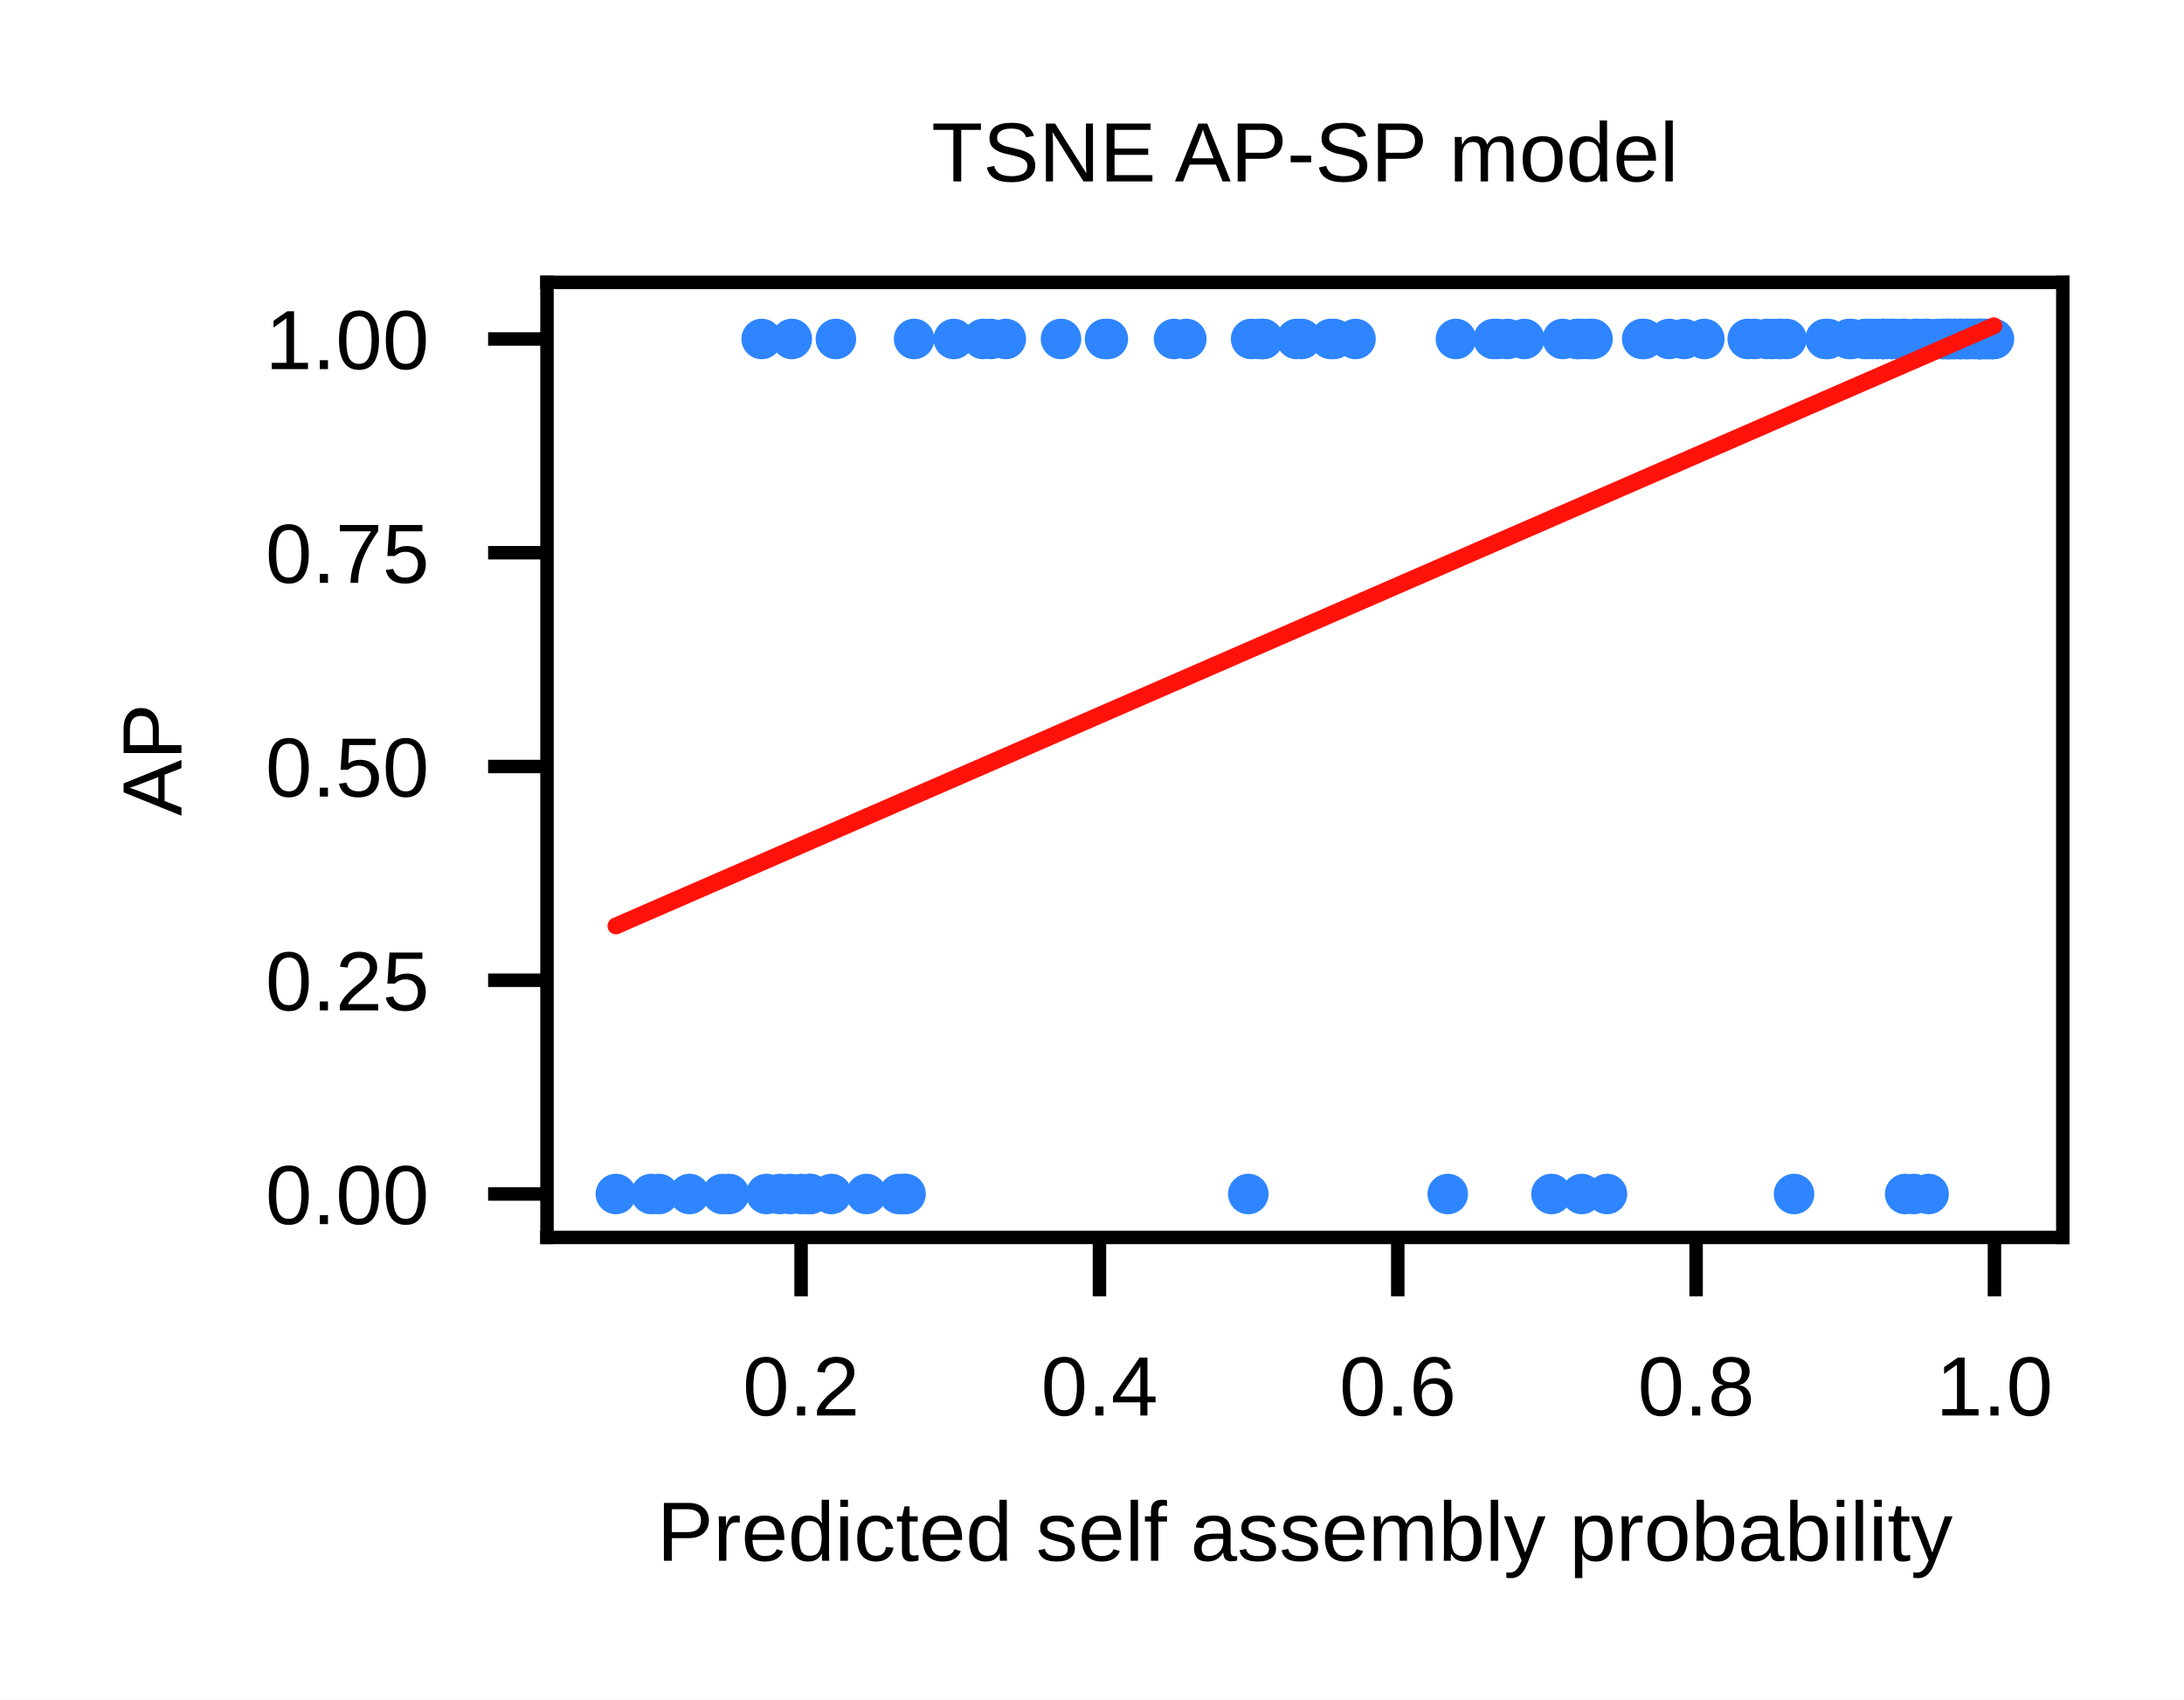
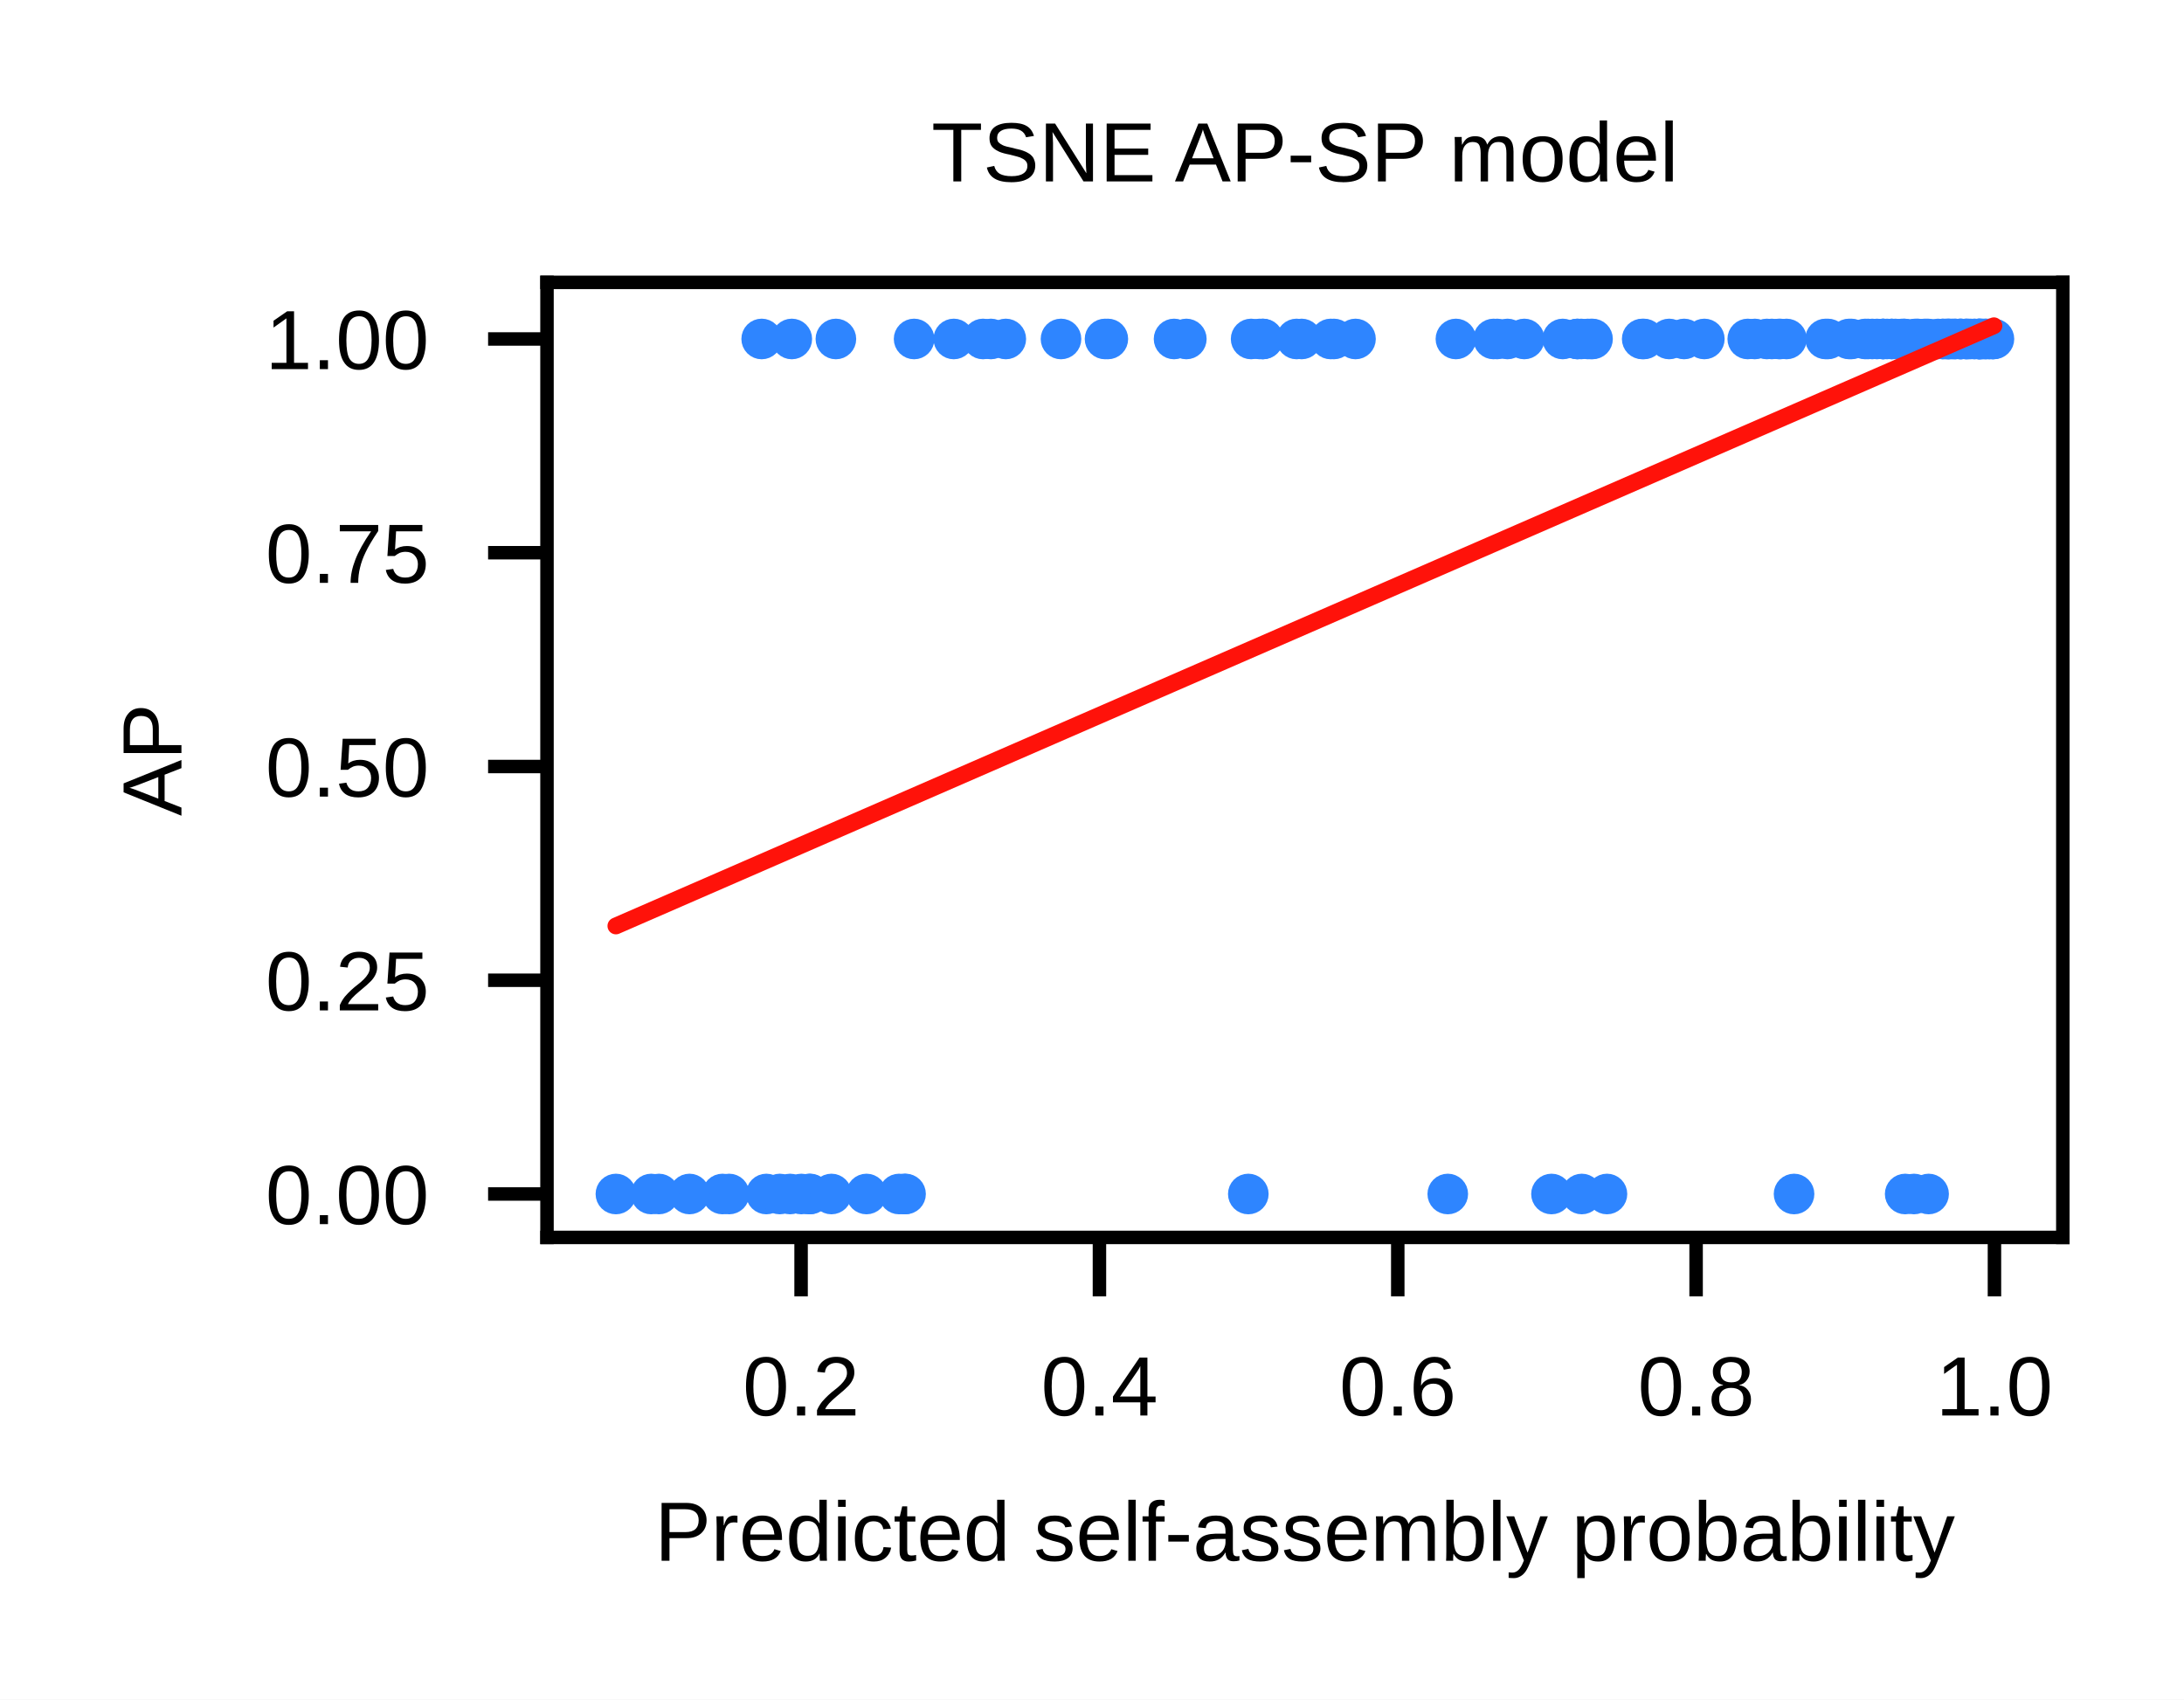
<svg xmlns="http://www.w3.org/2000/svg" xmlns:xlink="http://www.w3.org/1999/xlink" width="129.774pt" height="100.993pt" viewBox="0 0 129.774 100.993" version="1.1">
  <defs>
    <style type="text/css">*{stroke-linejoin: round; stroke-linecap: butt}</style>
  </defs>
  <g id="figure_1">
    <g id="patch_1">
      <path d="M 0 100.993  L 129.774 100.993  L 129.774 0  L 0 0  z " style="fill: #ffffff" />
    </g>
    <g id="axes_1">
      <g id="patch_2">
        <path d="M 32.503 73.529  L 122.574 73.529  L 122.574 16.779  L 32.503 16.779  z " style="fill: #ffffff" />
      </g>
      <g id="PathCollection_1">
        <defs>
-           <path id="m28a7f0fb62" d="M 0 0.707  C 0.188 0.707 0.367 0.633 0.5 0.5  C 0.633 0.367 0.707 0.188 0.707 0  C 0.707 -0.188 0.633 -0.367 0.5 -0.5  C 0.367 -0.633 0.188 -0.707 0 -0.707  C -0.188 -0.707 -0.367 -0.633 -0.5 -0.5  C -0.633 -0.367 -0.707 -0.188 -0.707 0  C -0.707 0.188 -0.633 0.367 -0.5 0.5  C -0.367 0.633 -0.188 0.707 0 0.707  z " style="stroke: #2e85ff" />
+           <path id="mde872a5c66" d="M 0 0.707  C 0.188 0.707 0.367 0.633 0.5 0.5  C 0.633 0.367 0.707 0.188 0.707 0  C 0.707 -0.188 0.633 -0.367 0.5 -0.5  C 0.367 -0.633 0.188 -0.707 0 -0.707  C -0.188 -0.707 -0.367 -0.633 -0.5 -0.5  C -0.633 -0.367 -0.707 -0.188 -0.707 0  C -0.707 0.188 -0.633 0.367 -0.5 0.5  C -0.367 0.633 -0.188 0.707 0 0.707  z " style="stroke: #2e85ff" />
        </defs>
-         <g clip-path="url(#p6d4e0f36d3)">
-           <use xlink:href="#m28a7f0fb62" x="116.168" y="20.142" style="fill: #2e85ff; stroke: #2e85ff" />
-           <use xlink:href="#m28a7f0fb62" x="113.977" y="20.142" style="fill: #2e85ff; stroke: #2e85ff" />
-           <use xlink:href="#m28a7f0fb62" x="104.27" y="20.142" style="fill: #2e85ff; stroke: #2e85ff" />
-           <use xlink:href="#m28a7f0fb62" x="103.852" y="20.142" style="fill: #2e85ff; stroke: #2e85ff" />
-           <use xlink:href="#m28a7f0fb62" x="115.969" y="20.142" style="fill: #2e85ff; stroke: #2e85ff" />
-           <use xlink:href="#m28a7f0fb62" x="114.462" y="20.142" style="fill: #2e85ff; stroke: #2e85ff" />
-           <use xlink:href="#m28a7f0fb62" x="108.614" y="20.142" style="fill: #2e85ff; stroke: #2e85ff" />
-           <use xlink:href="#m28a7f0fb62" x="109.871" y="20.142" style="fill: #2e85ff; stroke: #2e85ff" />
-           <use xlink:href="#m28a7f0fb62" x="113.897" y="20.142" style="fill: #2e85ff; stroke: #2e85ff" />
-           <use xlink:href="#m28a7f0fb62" x="94.344" y="20.142" style="fill: #2e85ff; stroke: #2e85ff" />
-           <use xlink:href="#m28a7f0fb62" x="112.403" y="20.142" style="fill: #2e85ff; stroke: #2e85ff" />
-           <use xlink:href="#m28a7f0fb62" x="111.872" y="20.142" style="fill: #2e85ff; stroke: #2e85ff" />
-           <use xlink:href="#m28a7f0fb62" x="97.685" y="20.142" style="fill: #2e85ff; stroke: #2e85ff" />
-           <use xlink:href="#m28a7f0fb62" x="97.58" y="20.142" style="fill: #2e85ff; stroke: #2e85ff" />
-           <use xlink:href="#m28a7f0fb62" x="92.858" y="20.142" style="fill: #2e85ff; stroke: #2e85ff" />
-           <use xlink:href="#m28a7f0fb62" x="93.953" y="20.142" style="fill: #2e85ff; stroke: #2e85ff" />
-           <use xlink:href="#m28a7f0fb62" x="89.574" y="20.142" style="fill: #2e85ff; stroke: #2e85ff" />
-           <use xlink:href="#m28a7f0fb62" x="93.72" y="20.142" style="fill: #2e85ff; stroke: #2e85ff" />
-           <use xlink:href="#m28a7f0fb62" x="88.749" y="20.142" style="fill: #2e85ff; stroke: #2e85ff" />
-           <use xlink:href="#m28a7f0fb62" x="49.669" y="20.142" style="fill: #2e85ff; stroke: #2e85ff" />
-           <use xlink:href="#m28a7f0fb62" x="47.049" y="20.142" style="fill: #2e85ff; stroke: #2e85ff" />
-           <use xlink:href="#m28a7f0fb62" x="90.573" y="20.142" style="fill: #2e85ff; stroke: #2e85ff" />
-           <use xlink:href="#m28a7f0fb62" x="100.069" y="20.142" style="fill: #2e85ff; stroke: #2e85ff" />
-           <use xlink:href="#m28a7f0fb62" x="79.259" y="20.142" style="fill: #2e85ff; stroke: #2e85ff" />
-           <use xlink:href="#m28a7f0fb62" x="69.763" y="20.142" style="fill: #2e85ff; stroke: #2e85ff" />
-           <use xlink:href="#m28a7f0fb62" x="77.342" y="20.142" style="fill: #2e85ff; stroke: #2e85ff" />
-           <use xlink:href="#m28a7f0fb62" x="108.473" y="20.142" style="fill: #2e85ff; stroke: #2e85ff" />
-           <use xlink:href="#m28a7f0fb62" x="74.342" y="20.142" style="fill: #2e85ff; stroke: #2e85ff" />
-           <use xlink:href="#m28a7f0fb62" x="58.41" y="20.142" style="fill: #2e85ff; stroke: #2e85ff" />
-           <use xlink:href="#m28a7f0fb62" x="75.019" y="20.142" style="fill: #2e85ff; stroke: #2e85ff" />
-           <use xlink:href="#m28a7f0fb62" x="65.828" y="20.142" style="fill: #2e85ff; stroke: #2e85ff" />
-           <use xlink:href="#m28a7f0fb62" x="74.848" y="20.142" style="fill: #2e85ff; stroke: #2e85ff" />
-           <use xlink:href="#m28a7f0fb62" x="58.878" y="20.142" style="fill: #2e85ff; stroke: #2e85ff" />
-           <use xlink:href="#m28a7f0fb62" x="45.26" y="20.142" style="fill: #2e85ff; stroke: #2e85ff" />
-           <use xlink:href="#m28a7f0fb62" x="117.998" y="20.142" style="fill: #2e85ff; stroke: #2e85ff" />
-           <use xlink:href="#m28a7f0fb62" x="118.017" y="20.142" style="fill: #2e85ff; stroke: #2e85ff" />
-           <use xlink:href="#m28a7f0fb62" x="117.553" y="20.142" style="fill: #2e85ff; stroke: #2e85ff" />
-           <use xlink:href="#m28a7f0fb62" x="117.707" y="20.142" style="fill: #2e85ff; stroke: #2e85ff" />
-           <use xlink:href="#m28a7f0fb62" x="110.008" y="20.142" style="fill: #2e85ff; stroke: #2e85ff" />
-           <use xlink:href="#m28a7f0fb62" x="117.573" y="20.142" style="fill: #2e85ff; stroke: #2e85ff" />
-           <use xlink:href="#m28a7f0fb62" x="54.316" y="20.142" style="fill: #2e85ff; stroke: #2e85ff" />
-           <use xlink:href="#m28a7f0fb62" x="116.543" y="20.142" style="fill: #2e85ff; stroke: #2e85ff" />
-           <use xlink:href="#m28a7f0fb62" x="115.689" y="20.142" style="fill: #2e85ff; stroke: #2e85ff" />
-           <use xlink:href="#m28a7f0fb62" x="94.629" y="20.142" style="fill: #2e85ff; stroke: #2e85ff" />
-           <use xlink:href="#m28a7f0fb62" x="112.127" y="20.142" style="fill: #2e85ff; stroke: #2e85ff" />
-           <use xlink:href="#m28a7f0fb62" x="93.989" y="70.949" style="fill: #2e85ff; stroke: #2e85ff" />
-           <use xlink:href="#m28a7f0fb62" x="53.422" y="70.949" style="fill: #2e85ff; stroke: #2e85ff" />
-           <use xlink:href="#m28a7f0fb62" x="48.145" y="70.949" style="fill: #2e85ff; stroke: #2e85ff" />
-           <use xlink:href="#m28a7f0fb62" x="53.743" y="70.949" style="fill: #2e85ff; stroke: #2e85ff" />
-           <use xlink:href="#m28a7f0fb62" x="42.929" y="70.949" style="fill: #2e85ff; stroke: #2e85ff" />
-           <use xlink:href="#m28a7f0fb62" x="106.603" y="70.949" style="fill: #2e85ff; stroke: #2e85ff" />
-           <use xlink:href="#m28a7f0fb62" x="43.325" y="70.949" style="fill: #2e85ff; stroke: #2e85ff" />
-           <use xlink:href="#m28a7f0fb62" x="95.486" y="70.949" style="fill: #2e85ff; stroke: #2e85ff" />
-           <use xlink:href="#m28a7f0fb62" x="38.694" y="70.949" style="fill: #2e85ff; stroke: #2e85ff" />
-           <use xlink:href="#m28a7f0fb62" x="74.175" y="70.949" style="fill: #2e85ff; stroke: #2e85ff" />
-           <use xlink:href="#m28a7f0fb62" x="40.969" y="70.949" style="fill: #2e85ff; stroke: #2e85ff" />
-           <use xlink:href="#m28a7f0fb62" x="47.615" y="70.949" style="fill: #2e85ff; stroke: #2e85ff" />
-           <use xlink:href="#m28a7f0fb62" x="39.152" y="70.949" style="fill: #2e85ff; stroke: #2e85ff" />
-           <use xlink:href="#m28a7f0fb62" x="49.403" y="70.949" style="fill: #2e85ff; stroke: #2e85ff" />
-           <use xlink:href="#m28a7f0fb62" x="51.486" y="70.949" style="fill: #2e85ff; stroke: #2e85ff" />
-           <use xlink:href="#m28a7f0fb62" x="114.598" y="70.949" style="fill: #2e85ff; stroke: #2e85ff" />
-           <use xlink:href="#m28a7f0fb62" x="48.083" y="70.949" style="fill: #2e85ff; stroke: #2e85ff" />
-           <use xlink:href="#m28a7f0fb62" x="45.535" y="70.949" style="fill: #2e85ff; stroke: #2e85ff" />
-           <use xlink:href="#m28a7f0fb62" x="86.027" y="70.949" style="fill: #2e85ff; stroke: #2e85ff" />
-           <use xlink:href="#m28a7f0fb62" x="92.19" y="70.949" style="fill: #2e85ff; stroke: #2e85ff" />
-           <use xlink:href="#m28a7f0fb62" x="53.808" y="70.949" style="fill: #2e85ff; stroke: #2e85ff" />
-           <use xlink:href="#m28a7f0fb62" x="46.332" y="70.949" style="fill: #2e85ff; stroke: #2e85ff" />
-           <use xlink:href="#m28a7f0fb62" x="36.597" y="70.949" style="fill: #2e85ff; stroke: #2e85ff" />
-           <use xlink:href="#m28a7f0fb62" x="46.947" y="70.949" style="fill: #2e85ff; stroke: #2e85ff" />
-           <use xlink:href="#m28a7f0fb62" x="113.727" y="70.949" style="fill: #2e85ff; stroke: #2e85ff" />
-           <use xlink:href="#m28a7f0fb62" x="113.206" y="70.949" style="fill: #2e85ff; stroke: #2e85ff" />
-           <use xlink:href="#m28a7f0fb62" x="65.662" y="20.142" style="fill: #2e85ff; stroke: #2e85ff" />
-           <use xlink:href="#m28a7f0fb62" x="79.07" y="20.142" style="fill: #2e85ff; stroke: #2e85ff" />
-           <use xlink:href="#m28a7f0fb62" x="70.492" y="20.142" style="fill: #2e85ff; stroke: #2e85ff" />
-           <use xlink:href="#m28a7f0fb62" x="110.828" y="20.142" style="fill: #2e85ff; stroke: #2e85ff" />
-           <use xlink:href="#m28a7f0fb62" x="101.272" y="20.142" style="fill: #2e85ff; stroke: #2e85ff" />
-           <use xlink:href="#m28a7f0fb62" x="59.765" y="20.142" style="fill: #2e85ff; stroke: #2e85ff" />
-           <use xlink:href="#m28a7f0fb62" x="56.674" y="20.142" style="fill: #2e85ff; stroke: #2e85ff" />
-           <use xlink:href="#m28a7f0fb62" x="117.671" y="20.142" style="fill: #2e85ff; stroke: #2e85ff" />
-           <use xlink:href="#m28a7f0fb62" x="75.055" y="20.142" style="fill: #2e85ff; stroke: #2e85ff" />
-           <use xlink:href="#m28a7f0fb62" x="113.127" y="20.142" style="fill: #2e85ff; stroke: #2e85ff" />
-           <use xlink:href="#m28a7f0fb62" x="77.043" y="20.142" style="fill: #2e85ff; stroke: #2e85ff" />
-           <use xlink:href="#m28a7f0fb62" x="86.511" y="20.142" style="fill: #2e85ff; stroke: #2e85ff" />
-           <use xlink:href="#m28a7f0fb62" x="111.248" y="20.142" style="fill: #2e85ff; stroke: #2e85ff" />
-           <use xlink:href="#m28a7f0fb62" x="118.48" y="20.142" style="fill: #2e85ff; stroke: #2e85ff" />
-           <use xlink:href="#m28a7f0fb62" x="117.888" y="20.142" style="fill: #2e85ff; stroke: #2e85ff" />
-           <use xlink:href="#m28a7f0fb62" x="114.58" y="20.142" style="fill: #2e85ff; stroke: #2e85ff" />
-           <use xlink:href="#m28a7f0fb62" x="116.457" y="20.142" style="fill: #2e85ff; stroke: #2e85ff" />
-           <use xlink:href="#m28a7f0fb62" x="116.828" y="20.142" style="fill: #2e85ff; stroke: #2e85ff" />
-           <use xlink:href="#m28a7f0fb62" x="117.1" y="20.142" style="fill: #2e85ff; stroke: #2e85ff" />
-           <use xlink:href="#m28a7f0fb62" x="111.891" y="20.142" style="fill: #2e85ff; stroke: #2e85ff" />
-           <use xlink:href="#m28a7f0fb62" x="115.434" y="20.142" style="fill: #2e85ff; stroke: #2e85ff" />
-           <use xlink:href="#m28a7f0fb62" x="116.07" y="20.142" style="fill: #2e85ff; stroke: #2e85ff" />
-           <use xlink:href="#m28a7f0fb62" x="115.75" y="20.142" style="fill: #2e85ff; stroke: #2e85ff" />
-           <use xlink:href="#m28a7f0fb62" x="118.202" y="20.142" style="fill: #2e85ff; stroke: #2e85ff" />
-           <use xlink:href="#m28a7f0fb62" x="116.975" y="20.142" style="fill: #2e85ff; stroke: #2e85ff" />
-           <use xlink:href="#m28a7f0fb62" x="117.775" y="20.142" style="fill: #2e85ff; stroke: #2e85ff" />
-           <use xlink:href="#m28a7f0fb62" x="117.598" y="20.142" style="fill: #2e85ff; stroke: #2e85ff" />
-           <use xlink:href="#m28a7f0fb62" x="115.848" y="20.142" style="fill: #2e85ff; stroke: #2e85ff" />
-           <use xlink:href="#m28a7f0fb62" x="118.402" y="20.142" style="fill: #2e85ff; stroke: #2e85ff" />
-           <use xlink:href="#m28a7f0fb62" x="80.544" y="20.142" style="fill: #2e85ff; stroke: #2e85ff" />
-           <use xlink:href="#m28a7f0fb62" x="104.987" y="20.142" style="fill: #2e85ff; stroke: #2e85ff" />
-           <use xlink:href="#m28a7f0fb62" x="105.796" y="20.142" style="fill: #2e85ff; stroke: #2e85ff" />
-           <use xlink:href="#m28a7f0fb62" x="105.279" y="20.142" style="fill: #2e85ff; stroke: #2e85ff" />
-           <use xlink:href="#m28a7f0fb62" x="112.409" y="20.142" style="fill: #2e85ff; stroke: #2e85ff" />
-           <use xlink:href="#m28a7f0fb62" x="116.893" y="20.142" style="fill: #2e85ff; stroke: #2e85ff" />
-           <use xlink:href="#m28a7f0fb62" x="99.183" y="20.142" style="fill: #2e85ff; stroke: #2e85ff" />
-           <use xlink:href="#m28a7f0fb62" x="118.211" y="20.142" style="fill: #2e85ff; stroke: #2e85ff" />
-           <use xlink:href="#m28a7f0fb62" x="105.693" y="20.142" style="fill: #2e85ff; stroke: #2e85ff" />
-           <use xlink:href="#m28a7f0fb62" x="115.437" y="20.142" style="fill: #2e85ff; stroke: #2e85ff" />
-           <use xlink:href="#m28a7f0fb62" x="117.293" y="20.142" style="fill: #2e85ff; stroke: #2e85ff" />
-           <use xlink:href="#m28a7f0fb62" x="117.354" y="20.142" style="fill: #2e85ff; stroke: #2e85ff" />
-           <use xlink:href="#m28a7f0fb62" x="93.74" y="20.142" style="fill: #2e85ff; stroke: #2e85ff" />
-           <use xlink:href="#m28a7f0fb62" x="115.797" y="20.142" style="fill: #2e85ff; stroke: #2e85ff" />
-           <use xlink:href="#m28a7f0fb62" x="116.791" y="20.142" style="fill: #2e85ff; stroke: #2e85ff" />
-           <use xlink:href="#m28a7f0fb62" x="88.961" y="20.142" style="fill: #2e85ff; stroke: #2e85ff" />
-           <use xlink:href="#m28a7f0fb62" x="114.339" y="20.142" style="fill: #2e85ff; stroke: #2e85ff" />
-           <use xlink:href="#m28a7f0fb62" x="106.156" y="20.142" style="fill: #2e85ff; stroke: #2e85ff" />
-           <use xlink:href="#m28a7f0fb62" x="112.625" y="20.142" style="fill: #2e85ff; stroke: #2e85ff" />
-           <use xlink:href="#m28a7f0fb62" x="118.395" y="20.142" style="fill: #2e85ff; stroke: #2e85ff" />
-           <use xlink:href="#m28a7f0fb62" x="111.531" y="20.142" style="fill: #2e85ff; stroke: #2e85ff" />
-           <use xlink:href="#m28a7f0fb62" x="110.997" y="20.142" style="fill: #2e85ff; stroke: #2e85ff" />
-           <use xlink:href="#m28a7f0fb62" x="116.554" y="20.142" style="fill: #2e85ff; stroke: #2e85ff" />
-           <use xlink:href="#m28a7f0fb62" x="116.209" y="20.142" style="fill: #2e85ff; stroke: #2e85ff" />
-           <use xlink:href="#m28a7f0fb62" x="63.045" y="20.142" style="fill: #2e85ff; stroke: #2e85ff" />
-           <use xlink:href="#m28a7f0fb62" x="113.002" y="20.142" style="fill: #2e85ff; stroke: #2e85ff" />
-           <use xlink:href="#m28a7f0fb62" x="113.179" y="20.142" style="fill: #2e85ff; stroke: #2e85ff" />
-           <use xlink:href="#m28a7f0fb62" x="94.519" y="20.142" style="fill: #2e85ff; stroke: #2e85ff" />
-           <use xlink:href="#m28a7f0fb62" x="115.156" y="20.142" style="fill: #2e85ff; stroke: #2e85ff" />
-           <use xlink:href="#m28a7f0fb62" x="116.443" y="20.142" style="fill: #2e85ff; stroke: #2e85ff" />
-           <use xlink:href="#m28a7f0fb62" x="113.782" y="20.142" style="fill: #2e85ff; stroke: #2e85ff" />
-           <use xlink:href="#m28a7f0fb62" x="117.618" y="20.142" style="fill: #2e85ff; stroke: #2e85ff" />
-           <use xlink:href="#m28a7f0fb62" x="115.586" y="20.142" style="fill: #2e85ff; stroke: #2e85ff" />
-           <use xlink:href="#m28a7f0fb62" x="111.92" y="20.142" style="fill: #2e85ff; stroke: #2e85ff" />
+         <g clip-path="url(#paee98cd0ed)">
+           <use xlink:href="#mde872a5c66" x="116.168" y="20.142" style="fill: #2e85ff; stroke: #2e85ff" />
+           <use xlink:href="#mde872a5c66" x="113.977" y="20.142" style="fill: #2e85ff; stroke: #2e85ff" />
+           <use xlink:href="#mde872a5c66" x="104.27" y="20.142" style="fill: #2e85ff; stroke: #2e85ff" />
+           <use xlink:href="#mde872a5c66" x="103.852" y="20.142" style="fill: #2e85ff; stroke: #2e85ff" />
+           <use xlink:href="#mde872a5c66" x="115.969" y="20.142" style="fill: #2e85ff; stroke: #2e85ff" />
+           <use xlink:href="#mde872a5c66" x="114.462" y="20.142" style="fill: #2e85ff; stroke: #2e85ff" />
+           <use xlink:href="#mde872a5c66" x="108.614" y="20.142" style="fill: #2e85ff; stroke: #2e85ff" />
+           <use xlink:href="#mde872a5c66" x="109.871" y="20.142" style="fill: #2e85ff; stroke: #2e85ff" />
+           <use xlink:href="#mde872a5c66" x="113.897" y="20.142" style="fill: #2e85ff; stroke: #2e85ff" />
+           <use xlink:href="#mde872a5c66" x="94.344" y="20.142" style="fill: #2e85ff; stroke: #2e85ff" />
+           <use xlink:href="#mde872a5c66" x="112.403" y="20.142" style="fill: #2e85ff; stroke: #2e85ff" />
+           <use xlink:href="#mde872a5c66" x="111.872" y="20.142" style="fill: #2e85ff; stroke: #2e85ff" />
+           <use xlink:href="#mde872a5c66" x="97.685" y="20.142" style="fill: #2e85ff; stroke: #2e85ff" />
+           <use xlink:href="#mde872a5c66" x="97.58" y="20.142" style="fill: #2e85ff; stroke: #2e85ff" />
+           <use xlink:href="#mde872a5c66" x="92.858" y="20.142" style="fill: #2e85ff; stroke: #2e85ff" />
+           <use xlink:href="#mde872a5c66" x="93.953" y="20.142" style="fill: #2e85ff; stroke: #2e85ff" />
+           <use xlink:href="#mde872a5c66" x="89.574" y="20.142" style="fill: #2e85ff; stroke: #2e85ff" />
+           <use xlink:href="#mde872a5c66" x="93.72" y="20.142" style="fill: #2e85ff; stroke: #2e85ff" />
+           <use xlink:href="#mde872a5c66" x="88.749" y="20.142" style="fill: #2e85ff; stroke: #2e85ff" />
+           <use xlink:href="#mde872a5c66" x="49.669" y="20.142" style="fill: #2e85ff; stroke: #2e85ff" />
+           <use xlink:href="#mde872a5c66" x="47.049" y="20.142" style="fill: #2e85ff; stroke: #2e85ff" />
+           <use xlink:href="#mde872a5c66" x="90.573" y="20.142" style="fill: #2e85ff; stroke: #2e85ff" />
+           <use xlink:href="#mde872a5c66" x="100.069" y="20.142" style="fill: #2e85ff; stroke: #2e85ff" />
+           <use xlink:href="#mde872a5c66" x="79.259" y="20.142" style="fill: #2e85ff; stroke: #2e85ff" />
+           <use xlink:href="#mde872a5c66" x="69.763" y="20.142" style="fill: #2e85ff; stroke: #2e85ff" />
+           <use xlink:href="#mde872a5c66" x="77.342" y="20.142" style="fill: #2e85ff; stroke: #2e85ff" />
+           <use xlink:href="#mde872a5c66" x="108.473" y="20.142" style="fill: #2e85ff; stroke: #2e85ff" />
+           <use xlink:href="#mde872a5c66" x="74.342" y="20.142" style="fill: #2e85ff; stroke: #2e85ff" />
+           <use xlink:href="#mde872a5c66" x="58.41" y="20.142" style="fill: #2e85ff; stroke: #2e85ff" />
+           <use xlink:href="#mde872a5c66" x="75.019" y="20.142" style="fill: #2e85ff; stroke: #2e85ff" />
+           <use xlink:href="#mde872a5c66" x="65.828" y="20.142" style="fill: #2e85ff; stroke: #2e85ff" />
+           <use xlink:href="#mde872a5c66" x="74.848" y="20.142" style="fill: #2e85ff; stroke: #2e85ff" />
+           <use xlink:href="#mde872a5c66" x="58.878" y="20.142" style="fill: #2e85ff; stroke: #2e85ff" />
+           <use xlink:href="#mde872a5c66" x="45.26" y="20.142" style="fill: #2e85ff; stroke: #2e85ff" />
+           <use xlink:href="#mde872a5c66" x="117.998" y="20.142" style="fill: #2e85ff; stroke: #2e85ff" />
+           <use xlink:href="#mde872a5c66" x="118.017" y="20.142" style="fill: #2e85ff; stroke: #2e85ff" />
+           <use xlink:href="#mde872a5c66" x="117.553" y="20.142" style="fill: #2e85ff; stroke: #2e85ff" />
+           <use xlink:href="#mde872a5c66" x="117.707" y="20.142" style="fill: #2e85ff; stroke: #2e85ff" />
+           <use xlink:href="#mde872a5c66" x="110.008" y="20.142" style="fill: #2e85ff; stroke: #2e85ff" />
+           <use xlink:href="#mde872a5c66" x="117.573" y="20.142" style="fill: #2e85ff; stroke: #2e85ff" />
+           <use xlink:href="#mde872a5c66" x="54.316" y="20.142" style="fill: #2e85ff; stroke: #2e85ff" />
+           <use xlink:href="#mde872a5c66" x="116.543" y="20.142" style="fill: #2e85ff; stroke: #2e85ff" />
+           <use xlink:href="#mde872a5c66" x="115.689" y="20.142" style="fill: #2e85ff; stroke: #2e85ff" />
+           <use xlink:href="#mde872a5c66" x="94.629" y="20.142" style="fill: #2e85ff; stroke: #2e85ff" />
+           <use xlink:href="#mde872a5c66" x="112.127" y="20.142" style="fill: #2e85ff; stroke: #2e85ff" />
+           <use xlink:href="#mde872a5c66" x="93.989" y="70.949" style="fill: #2e85ff; stroke: #2e85ff" />
+           <use xlink:href="#mde872a5c66" x="53.422" y="70.949" style="fill: #2e85ff; stroke: #2e85ff" />
+           <use xlink:href="#mde872a5c66" x="48.145" y="70.949" style="fill: #2e85ff; stroke: #2e85ff" />
+           <use xlink:href="#mde872a5c66" x="53.743" y="70.949" style="fill: #2e85ff; stroke: #2e85ff" />
+           <use xlink:href="#mde872a5c66" x="42.929" y="70.949" style="fill: #2e85ff; stroke: #2e85ff" />
+           <use xlink:href="#mde872a5c66" x="106.603" y="70.949" style="fill: #2e85ff; stroke: #2e85ff" />
+           <use xlink:href="#mde872a5c66" x="43.325" y="70.949" style="fill: #2e85ff; stroke: #2e85ff" />
+           <use xlink:href="#mde872a5c66" x="95.486" y="70.949" style="fill: #2e85ff; stroke: #2e85ff" />
+           <use xlink:href="#mde872a5c66" x="38.694" y="70.949" style="fill: #2e85ff; stroke: #2e85ff" />
+           <use xlink:href="#mde872a5c66" x="74.175" y="70.949" style="fill: #2e85ff; stroke: #2e85ff" />
+           <use xlink:href="#mde872a5c66" x="40.969" y="70.949" style="fill: #2e85ff; stroke: #2e85ff" />
+           <use xlink:href="#mde872a5c66" x="47.615" y="70.949" style="fill: #2e85ff; stroke: #2e85ff" />
+           <use xlink:href="#mde872a5c66" x="39.152" y="70.949" style="fill: #2e85ff; stroke: #2e85ff" />
+           <use xlink:href="#mde872a5c66" x="49.403" y="70.949" style="fill: #2e85ff; stroke: #2e85ff" />
+           <use xlink:href="#mde872a5c66" x="51.486" y="70.949" style="fill: #2e85ff; stroke: #2e85ff" />
+           <use xlink:href="#mde872a5c66" x="114.598" y="70.949" style="fill: #2e85ff; stroke: #2e85ff" />
+           <use xlink:href="#mde872a5c66" x="48.083" y="70.949" style="fill: #2e85ff; stroke: #2e85ff" />
+           <use xlink:href="#mde872a5c66" x="45.535" y="70.949" style="fill: #2e85ff; stroke: #2e85ff" />
+           <use xlink:href="#mde872a5c66" x="86.027" y="70.949" style="fill: #2e85ff; stroke: #2e85ff" />
+           <use xlink:href="#mde872a5c66" x="92.19" y="70.949" style="fill: #2e85ff; stroke: #2e85ff" />
+           <use xlink:href="#mde872a5c66" x="53.808" y="70.949" style="fill: #2e85ff; stroke: #2e85ff" />
+           <use xlink:href="#mde872a5c66" x="46.332" y="70.949" style="fill: #2e85ff; stroke: #2e85ff" />
+           <use xlink:href="#mde872a5c66" x="36.597" y="70.949" style="fill: #2e85ff; stroke: #2e85ff" />
+           <use xlink:href="#mde872a5c66" x="46.947" y="70.949" style="fill: #2e85ff; stroke: #2e85ff" />
+           <use xlink:href="#mde872a5c66" x="113.727" y="70.949" style="fill: #2e85ff; stroke: #2e85ff" />
+           <use xlink:href="#mde872a5c66" x="113.206" y="70.949" style="fill: #2e85ff; stroke: #2e85ff" />
+           <use xlink:href="#mde872a5c66" x="65.662" y="20.142" style="fill: #2e85ff; stroke: #2e85ff" />
+           <use xlink:href="#mde872a5c66" x="79.07" y="20.142" style="fill: #2e85ff; stroke: #2e85ff" />
+           <use xlink:href="#mde872a5c66" x="70.492" y="20.142" style="fill: #2e85ff; stroke: #2e85ff" />
+           <use xlink:href="#mde872a5c66" x="110.828" y="20.142" style="fill: #2e85ff; stroke: #2e85ff" />
+           <use xlink:href="#mde872a5c66" x="101.272" y="20.142" style="fill: #2e85ff; stroke: #2e85ff" />
+           <use xlink:href="#mde872a5c66" x="59.765" y="20.142" style="fill: #2e85ff; stroke: #2e85ff" />
+           <use xlink:href="#mde872a5c66" x="56.674" y="20.142" style="fill: #2e85ff; stroke: #2e85ff" />
+           <use xlink:href="#mde872a5c66" x="117.671" y="20.142" style="fill: #2e85ff; stroke: #2e85ff" />
+           <use xlink:href="#mde872a5c66" x="75.055" y="20.142" style="fill: #2e85ff; stroke: #2e85ff" />
+           <use xlink:href="#mde872a5c66" x="113.127" y="20.142" style="fill: #2e85ff; stroke: #2e85ff" />
+           <use xlink:href="#mde872a5c66" x="77.043" y="20.142" style="fill: #2e85ff; stroke: #2e85ff" />
+           <use xlink:href="#mde872a5c66" x="86.511" y="20.142" style="fill: #2e85ff; stroke: #2e85ff" />
+           <use xlink:href="#mde872a5c66" x="111.248" y="20.142" style="fill: #2e85ff; stroke: #2e85ff" />
+           <use xlink:href="#mde872a5c66" x="118.48" y="20.142" style="fill: #2e85ff; stroke: #2e85ff" />
+           <use xlink:href="#mde872a5c66" x="117.888" y="20.142" style="fill: #2e85ff; stroke: #2e85ff" />
+           <use xlink:href="#mde872a5c66" x="114.58" y="20.142" style="fill: #2e85ff; stroke: #2e85ff" />
+           <use xlink:href="#mde872a5c66" x="116.457" y="20.142" style="fill: #2e85ff; stroke: #2e85ff" />
+           <use xlink:href="#mde872a5c66" x="116.828" y="20.142" style="fill: #2e85ff; stroke: #2e85ff" />
+           <use xlink:href="#mde872a5c66" x="117.1" y="20.142" style="fill: #2e85ff; stroke: #2e85ff" />
+           <use xlink:href="#mde872a5c66" x="111.891" y="20.142" style="fill: #2e85ff; stroke: #2e85ff" />
+           <use xlink:href="#mde872a5c66" x="115.434" y="20.142" style="fill: #2e85ff; stroke: #2e85ff" />
+           <use xlink:href="#mde872a5c66" x="116.07" y="20.142" style="fill: #2e85ff; stroke: #2e85ff" />
+           <use xlink:href="#mde872a5c66" x="115.75" y="20.142" style="fill: #2e85ff; stroke: #2e85ff" />
+           <use xlink:href="#mde872a5c66" x="118.202" y="20.142" style="fill: #2e85ff; stroke: #2e85ff" />
+           <use xlink:href="#mde872a5c66" x="116.975" y="20.142" style="fill: #2e85ff; stroke: #2e85ff" />
+           <use xlink:href="#mde872a5c66" x="117.775" y="20.142" style="fill: #2e85ff; stroke: #2e85ff" />
+           <use xlink:href="#mde872a5c66" x="117.598" y="20.142" style="fill: #2e85ff; stroke: #2e85ff" />
+           <use xlink:href="#mde872a5c66" x="115.848" y="20.142" style="fill: #2e85ff; stroke: #2e85ff" />
+           <use xlink:href="#mde872a5c66" x="118.402" y="20.142" style="fill: #2e85ff; stroke: #2e85ff" />
+           <use xlink:href="#mde872a5c66" x="80.544" y="20.142" style="fill: #2e85ff; stroke: #2e85ff" />
+           <use xlink:href="#mde872a5c66" x="104.987" y="20.142" style="fill: #2e85ff; stroke: #2e85ff" />
+           <use xlink:href="#mde872a5c66" x="105.796" y="20.142" style="fill: #2e85ff; stroke: #2e85ff" />
+           <use xlink:href="#mde872a5c66" x="105.279" y="20.142" style="fill: #2e85ff; stroke: #2e85ff" />
+           <use xlink:href="#mde872a5c66" x="112.409" y="20.142" style="fill: #2e85ff; stroke: #2e85ff" />
+           <use xlink:href="#mde872a5c66" x="116.893" y="20.142" style="fill: #2e85ff; stroke: #2e85ff" />
+           <use xlink:href="#mde872a5c66" x="99.183" y="20.142" style="fill: #2e85ff; stroke: #2e85ff" />
+           <use xlink:href="#mde872a5c66" x="118.211" y="20.142" style="fill: #2e85ff; stroke: #2e85ff" />
+           <use xlink:href="#mde872a5c66" x="105.693" y="20.142" style="fill: #2e85ff; stroke: #2e85ff" />
+           <use xlink:href="#mde872a5c66" x="115.437" y="20.142" style="fill: #2e85ff; stroke: #2e85ff" />
+           <use xlink:href="#mde872a5c66" x="117.293" y="20.142" style="fill: #2e85ff; stroke: #2e85ff" />
+           <use xlink:href="#mde872a5c66" x="117.354" y="20.142" style="fill: #2e85ff; stroke: #2e85ff" />
+           <use xlink:href="#mde872a5c66" x="93.74" y="20.142" style="fill: #2e85ff; stroke: #2e85ff" />
+           <use xlink:href="#mde872a5c66" x="115.797" y="20.142" style="fill: #2e85ff; stroke: #2e85ff" />
+           <use xlink:href="#mde872a5c66" x="116.791" y="20.142" style="fill: #2e85ff; stroke: #2e85ff" />
+           <use xlink:href="#mde872a5c66" x="88.961" y="20.142" style="fill: #2e85ff; stroke: #2e85ff" />
+           <use xlink:href="#mde872a5c66" x="114.339" y="20.142" style="fill: #2e85ff; stroke: #2e85ff" />
+           <use xlink:href="#mde872a5c66" x="106.156" y="20.142" style="fill: #2e85ff; stroke: #2e85ff" />
+           <use xlink:href="#mde872a5c66" x="112.625" y="20.142" style="fill: #2e85ff; stroke: #2e85ff" />
+           <use xlink:href="#mde872a5c66" x="118.395" y="20.142" style="fill: #2e85ff; stroke: #2e85ff" />
+           <use xlink:href="#mde872a5c66" x="111.531" y="20.142" style="fill: #2e85ff; stroke: #2e85ff" />
+           <use xlink:href="#mde872a5c66" x="110.997" y="20.142" style="fill: #2e85ff; stroke: #2e85ff" />
+           <use xlink:href="#mde872a5c66" x="116.554" y="20.142" style="fill: #2e85ff; stroke: #2e85ff" />
+           <use xlink:href="#mde872a5c66" x="116.209" y="20.142" style="fill: #2e85ff; stroke: #2e85ff" />
+           <use xlink:href="#mde872a5c66" x="63.045" y="20.142" style="fill: #2e85ff; stroke: #2e85ff" />
+           <use xlink:href="#mde872a5c66" x="113.002" y="20.142" style="fill: #2e85ff; stroke: #2e85ff" />
+           <use xlink:href="#mde872a5c66" x="113.179" y="20.142" style="fill: #2e85ff; stroke: #2e85ff" />
+           <use xlink:href="#mde872a5c66" x="94.519" y="20.142" style="fill: #2e85ff; stroke: #2e85ff" />
+           <use xlink:href="#mde872a5c66" x="115.156" y="20.142" style="fill: #2e85ff; stroke: #2e85ff" />
+           <use xlink:href="#mde872a5c66" x="116.443" y="20.142" style="fill: #2e85ff; stroke: #2e85ff" />
+           <use xlink:href="#mde872a5c66" x="113.782" y="20.142" style="fill: #2e85ff; stroke: #2e85ff" />
+           <use xlink:href="#mde872a5c66" x="117.618" y="20.142" style="fill: #2e85ff; stroke: #2e85ff" />
+           <use xlink:href="#mde872a5c66" x="115.586" y="20.142" style="fill: #2e85ff; stroke: #2e85ff" />
+           <use xlink:href="#mde872a5c66" x="111.92" y="20.142" style="fill: #2e85ff; stroke: #2e85ff" />
        </g>
      </g>
      <g id="matplotlib.axis_1">
        <g id="xtick_1">
          <g id="line2d_1">
            <defs>
-               <path id="mc0035848d8" d="M 0 0  L 0 3.5  " style="stroke: #000000; stroke-width: 0.8" />
+               <path id="m9f626b8f06" d="M 0 0  L 0 3.5  " style="stroke: #000000; stroke-width: 0.8" />
            </defs>
            <g>
-               <use xlink:href="#mc0035848d8" x="47.601" y="73.529" style="stroke: #000000; stroke-width: 0.8" />
+               <use xlink:href="#m9f626b8f06" x="47.601" y="73.529" style="stroke: #000000; stroke-width: 0.8" />
            </g>
          </g>
          <g id="text_1">
            <text style="font: 5px 'Arial'; text-anchor: middle" x="47.601" y="84.107" transform="rotate(-0 47.60135 84.10742)">0.2</text>
          </g>
        </g>
        <g id="xtick_2">
          <g id="line2d_2">
            <g>
-               <use xlink:href="#mc0035848d8" x="65.329" y="73.529" style="stroke: #000000; stroke-width: 0.8" />
+               <use xlink:href="#m9f626b8f06" x="65.329" y="73.529" style="stroke: #000000; stroke-width: 0.8" />
            </g>
          </g>
          <g id="text_2">
            <text style="font: 5px 'Arial'; text-anchor: middle" x="65.329" y="84.107" transform="rotate(-0 65.32868 84.10742)">0.4</text>
          </g>
        </g>
        <g id="xtick_3">
          <g id="line2d_3">
            <g>
-               <use xlink:href="#mc0035848d8" x="83.056" y="73.529" style="stroke: #000000; stroke-width: 0.8" />
+               <use xlink:href="#m9f626b8f06" x="83.056" y="73.529" style="stroke: #000000; stroke-width: 0.8" />
            </g>
          </g>
          <g id="text_3">
            <text style="font: 5px 'Arial'; text-anchor: middle" x="83.056" y="84.107" transform="rotate(-0 83.05603 84.10742)">0.6</text>
          </g>
        </g>
        <g id="xtick_4">
          <g id="line2d_4">
            <g>
-               <use xlink:href="#mc0035848d8" x="100.783" y="73.529" style="stroke: #000000; stroke-width: 0.8" />
+               <use xlink:href="#m9f626b8f06" x="100.783" y="73.529" style="stroke: #000000; stroke-width: 0.8" />
            </g>
          </g>
          <g id="text_4">
            <text style="font: 5px 'Arial'; text-anchor: middle" x="100.783" y="84.107" transform="rotate(-0 100.7834 84.10742)">0.8</text>
          </g>
        </g>
        <g id="xtick_5">
          <g id="line2d_5">
            <g>
-               <use xlink:href="#mc0035848d8" x="118.511" y="73.529" style="stroke: #000000; stroke-width: 0.8" />
+               <use xlink:href="#m9f626b8f06" x="118.511" y="73.529" style="stroke: #000000; stroke-width: 0.8" />
            </g>
          </g>
          <g id="text_5">
            <text style="font: 5px 'Arial'; text-anchor: middle" x="118.511" y="84.107" transform="rotate(-0 118.5107 84.10742)">1.0</text>
          </g>
        </g>
        <g id="text_6">
-           <text style="font: 5px 'Arial'; text-anchor: middle" x="77.539" y="92.741" transform="rotate(-0 77.53856 92.74101)">Predicted self assembly probability</text>
+           <text style="font: 5px 'Arial'; text-anchor: middle" x="77.539" y="92.741" transform="rotate(-0 77.53856 92.74101)">Predicted self-assembly probability</text>
        </g>
      </g>
      <g id="matplotlib.axis_2">
        <g id="ytick_1">
          <g id="line2d_6">
            <defs>
-               <path id="m599b708d1d" d="M 0 0  L -3.5 0  " style="stroke: #000000; stroke-width: 0.8" />
+               <path id="m7b510d60f9" d="M 0 0  L -3.5 0  " style="stroke: #000000; stroke-width: 0.8" />
            </defs>
            <g>
-               <use xlink:href="#m599b708d1d" x="32.503" y="70.949" style="stroke: #000000; stroke-width: 0.8" />
+               <use xlink:href="#m7b510d60f9" x="32.503" y="70.949" style="stroke: #000000; stroke-width: 0.8" />
            </g>
          </g>
          <g id="text_7">
            <text style="font: 5px 'Arial'; text-anchor: end" x="25.503" y="72.738" transform="rotate(-0 25.50313 72.73844)">0.00</text>
          </g>
        </g>
        <g id="ytick_2">
          <g id="line2d_7">
            <g>
-               <use xlink:href="#m599b708d1d" x="32.503" y="58.247" style="stroke: #000000; stroke-width: 0.8" />
+               <use xlink:href="#m7b510d60f9" x="32.503" y="58.247" style="stroke: #000000; stroke-width: 0.8" />
            </g>
          </g>
          <g id="text_8">
            <text style="font: 5px 'Arial'; text-anchor: end" x="25.503" y="60.037" transform="rotate(-0 25.50313 60.03677)">0.25</text>
          </g>
        </g>
        <g id="ytick_3">
          <g id="line2d_8">
            <g>
-               <use xlink:href="#m599b708d1d" x="32.503" y="45.546" style="stroke: #000000; stroke-width: 0.8" />
+               <use xlink:href="#m7b510d60f9" x="32.503" y="45.546" style="stroke: #000000; stroke-width: 0.8" />
            </g>
          </g>
          <g id="text_9">
            <text style="font: 5px 'Arial'; text-anchor: end" x="25.503" y="47.335" transform="rotate(-0 25.50313 47.3351)">0.50</text>
          </g>
        </g>
        <g id="ytick_4">
          <g id="line2d_9">
            <g>
-               <use xlink:href="#m599b708d1d" x="32.503" y="32.844" style="stroke: #000000; stroke-width: 0.8" />
+               <use xlink:href="#m7b510d60f9" x="32.503" y="32.844" style="stroke: #000000; stroke-width: 0.8" />
            </g>
          </g>
          <g id="text_10">
            <text style="font: 5px 'Arial'; text-anchor: end" x="25.503" y="34.633" transform="rotate(-0 25.50313 34.63343)">0.75</text>
          </g>
        </g>
        <g id="ytick_5">
          <g id="line2d_10">
            <g>
-               <use xlink:href="#m599b708d1d" x="32.503" y="20.142" style="stroke: #000000; stroke-width: 0.8" />
+               <use xlink:href="#m7b510d60f9" x="32.503" y="20.142" style="stroke: #000000; stroke-width: 0.8" />
            </g>
          </g>
          <g id="text_11">
            <text style="font: 5px 'Arial'; text-anchor: end" x="25.503" y="21.932" transform="rotate(-0 25.50313 21.93176)">1.00</text>
          </g>
        </g>
        <g id="text_12">
          <text style="font: 5px 'Arial'; text-anchor: middle" x="10.779" y="45.154" transform="rotate(-90 10.77891 45.15371)">AP</text>
        </g>
      </g>
      <g id="line2d_11">
-         <path d="M 116.168 20.365  L 36.597 55.02  L 118.48 19.358  L 111.92 22.215  " clip-path="url(#p6d4e0f36d3)" style="fill: none; stroke: #ff120a; stroke-linecap: square" />
+         <path d="M 116.168 20.365  L 36.597 55.02  L 118.48 19.358  L 111.92 22.215  " clip-path="url(#paee98cd0ed)" style="fill: none; stroke: #ff120a; stroke-linecap: square" />
      </g>
      <g id="patch_3">
        <path d="M 32.503 73.529  L 32.503 16.779  " style="fill: none; stroke: #000000; stroke-width: 0.8; stroke-linejoin: miter; stroke-linecap: square" />
      </g>
      <g id="patch_4">
        <path d="M 122.574 73.529  L 122.574 16.779  " style="fill: none; stroke: #000000; stroke-width: 0.8; stroke-linejoin: miter; stroke-linecap: square" />
      </g>
      <g id="patch_5">
        <path d="M 32.503 73.529  L 122.574 73.529  " style="fill: none; stroke: #000000; stroke-width: 0.8; stroke-linejoin: miter; stroke-linecap: square" />
      </g>
      <g id="patch_6">
        <path d="M 32.503 16.779  L 122.574 16.779  " style="fill: none; stroke: #000000; stroke-width: 0.8; stroke-linejoin: miter; stroke-linecap: square" />
      </g>
      <g id="text_13">
        <text style="font: 5px 'Arial'; text-anchor: middle" x="77.539" y="10.779" transform="rotate(-0 77.53856 10.77891)">TSNE AP-SP model</text>
      </g>
    </g>
  </g>
  <defs>
-     <clipPath id="p6d4e0f36d3">
+     <clipPath id="paee98cd0ed">
      <rect x="32.503" y="16.779" width="90.071" height="56.75" />
    </clipPath>
  </defs>
</svg>
